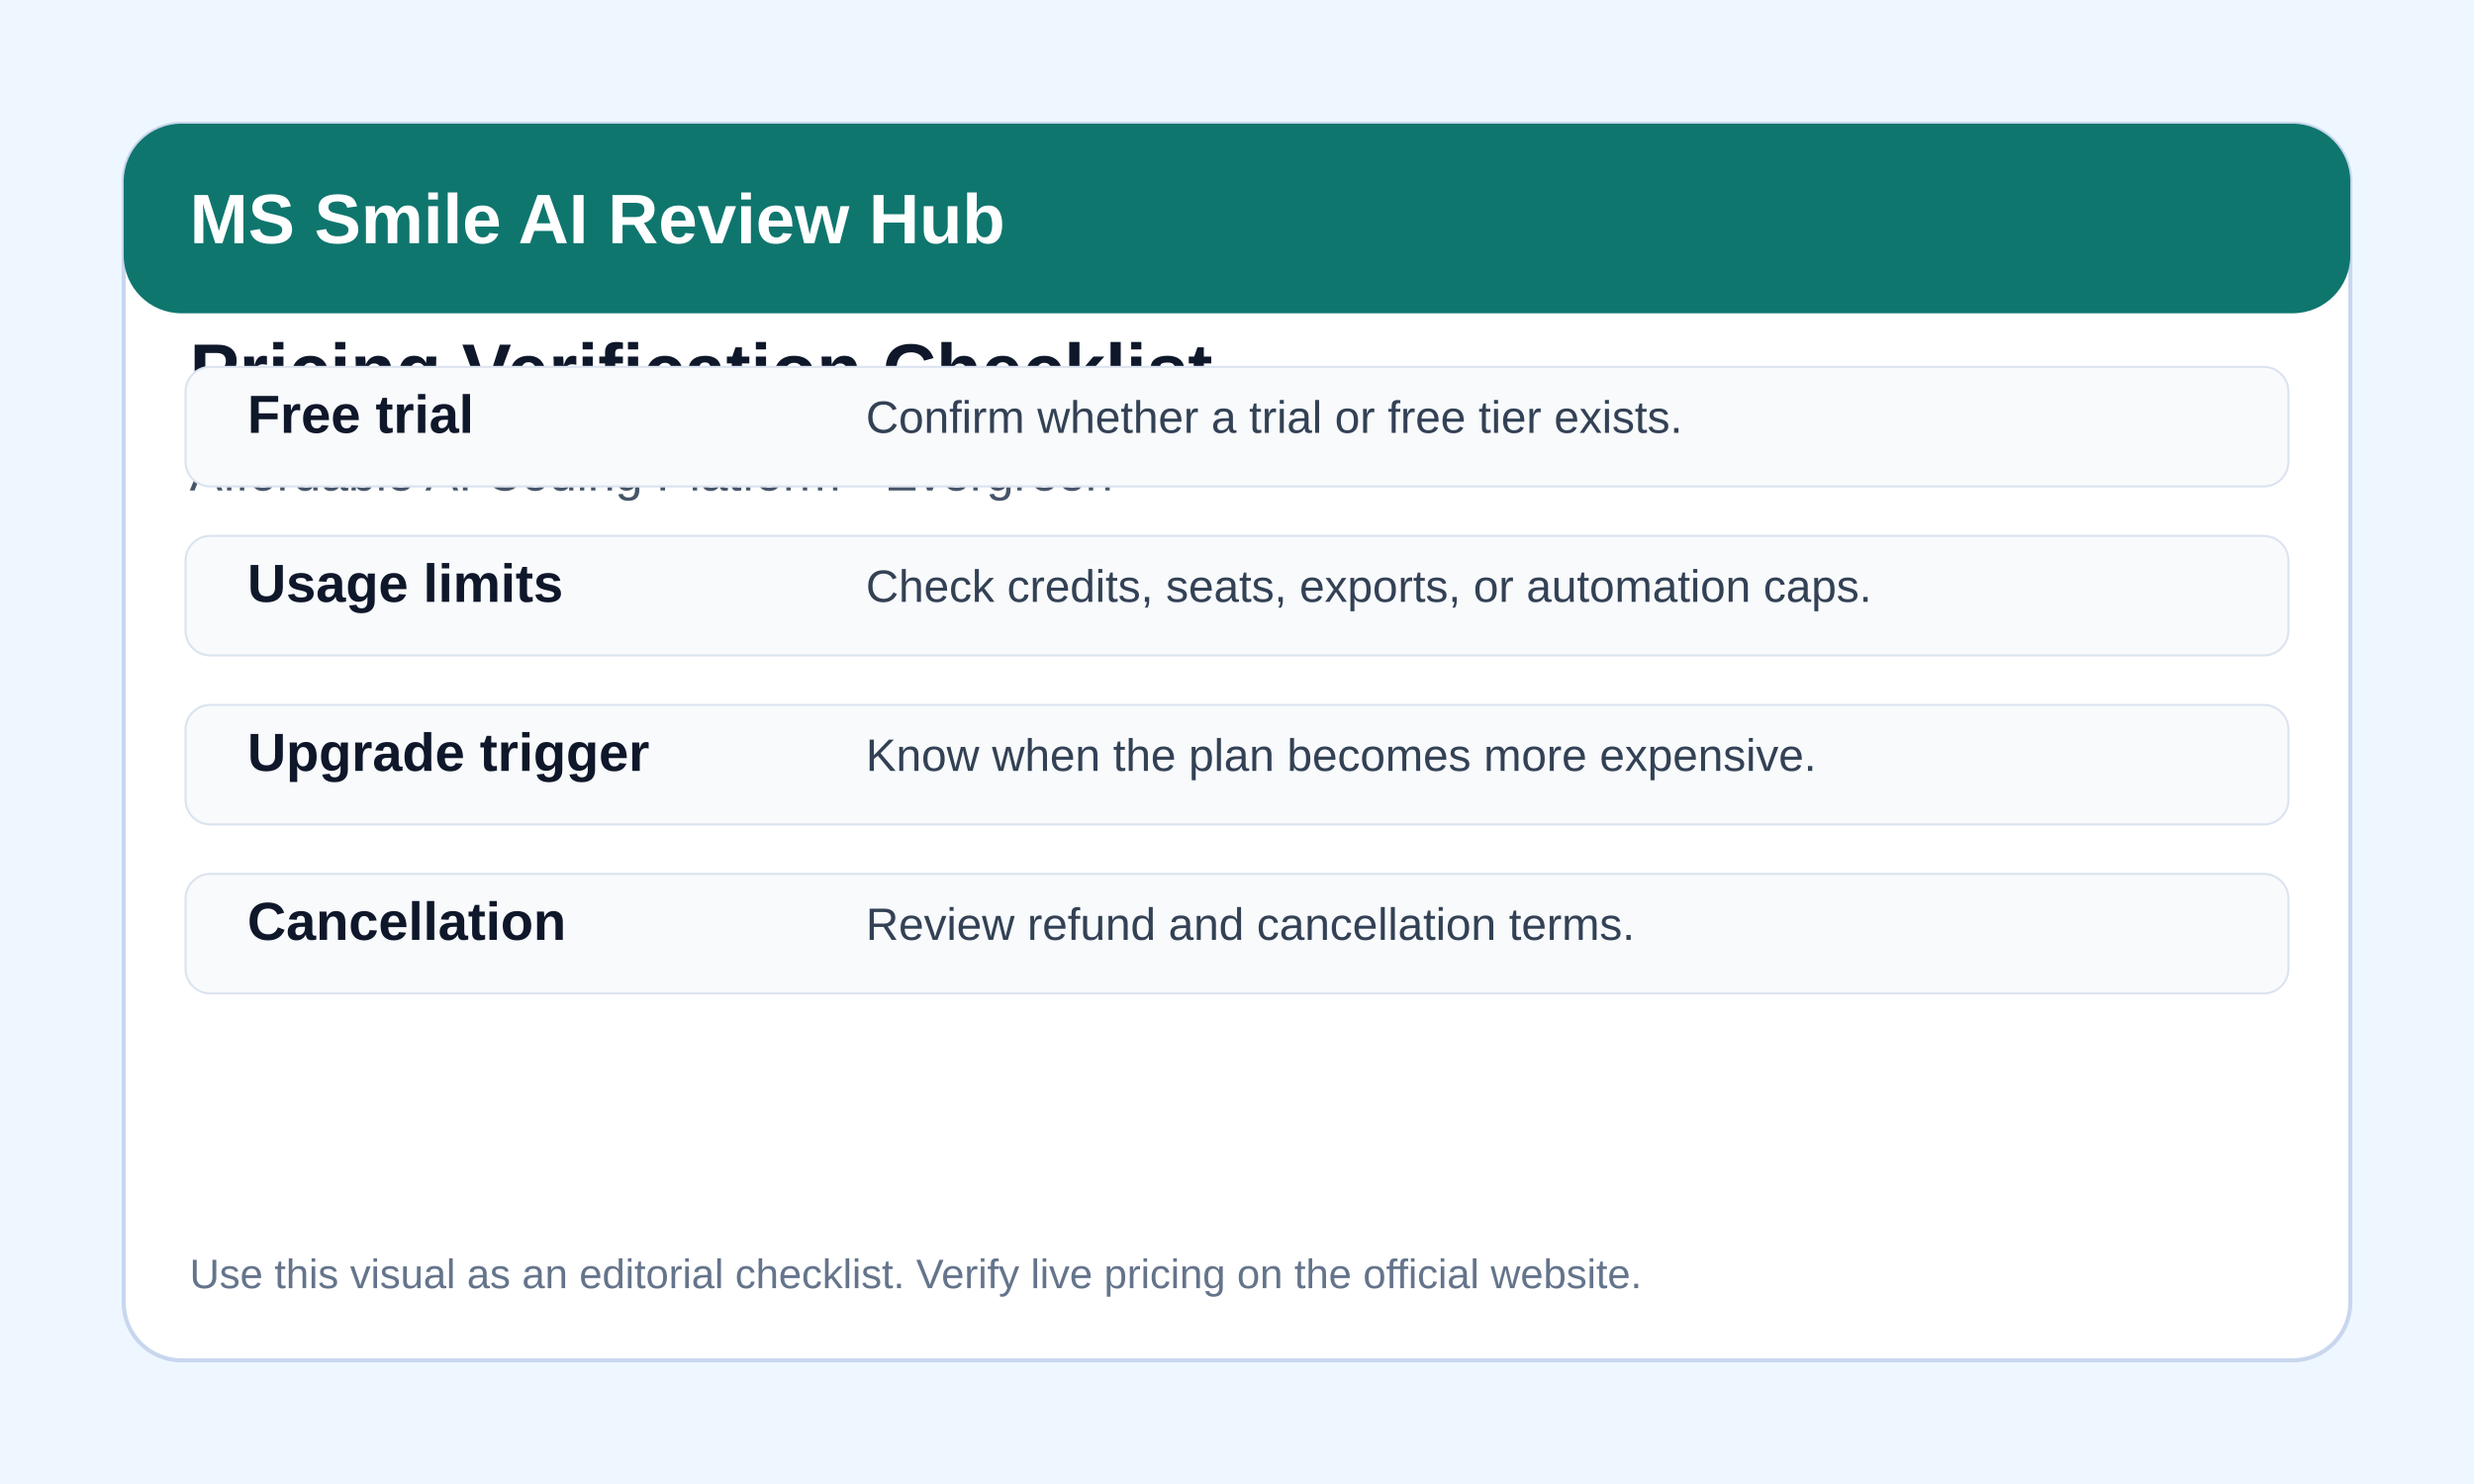
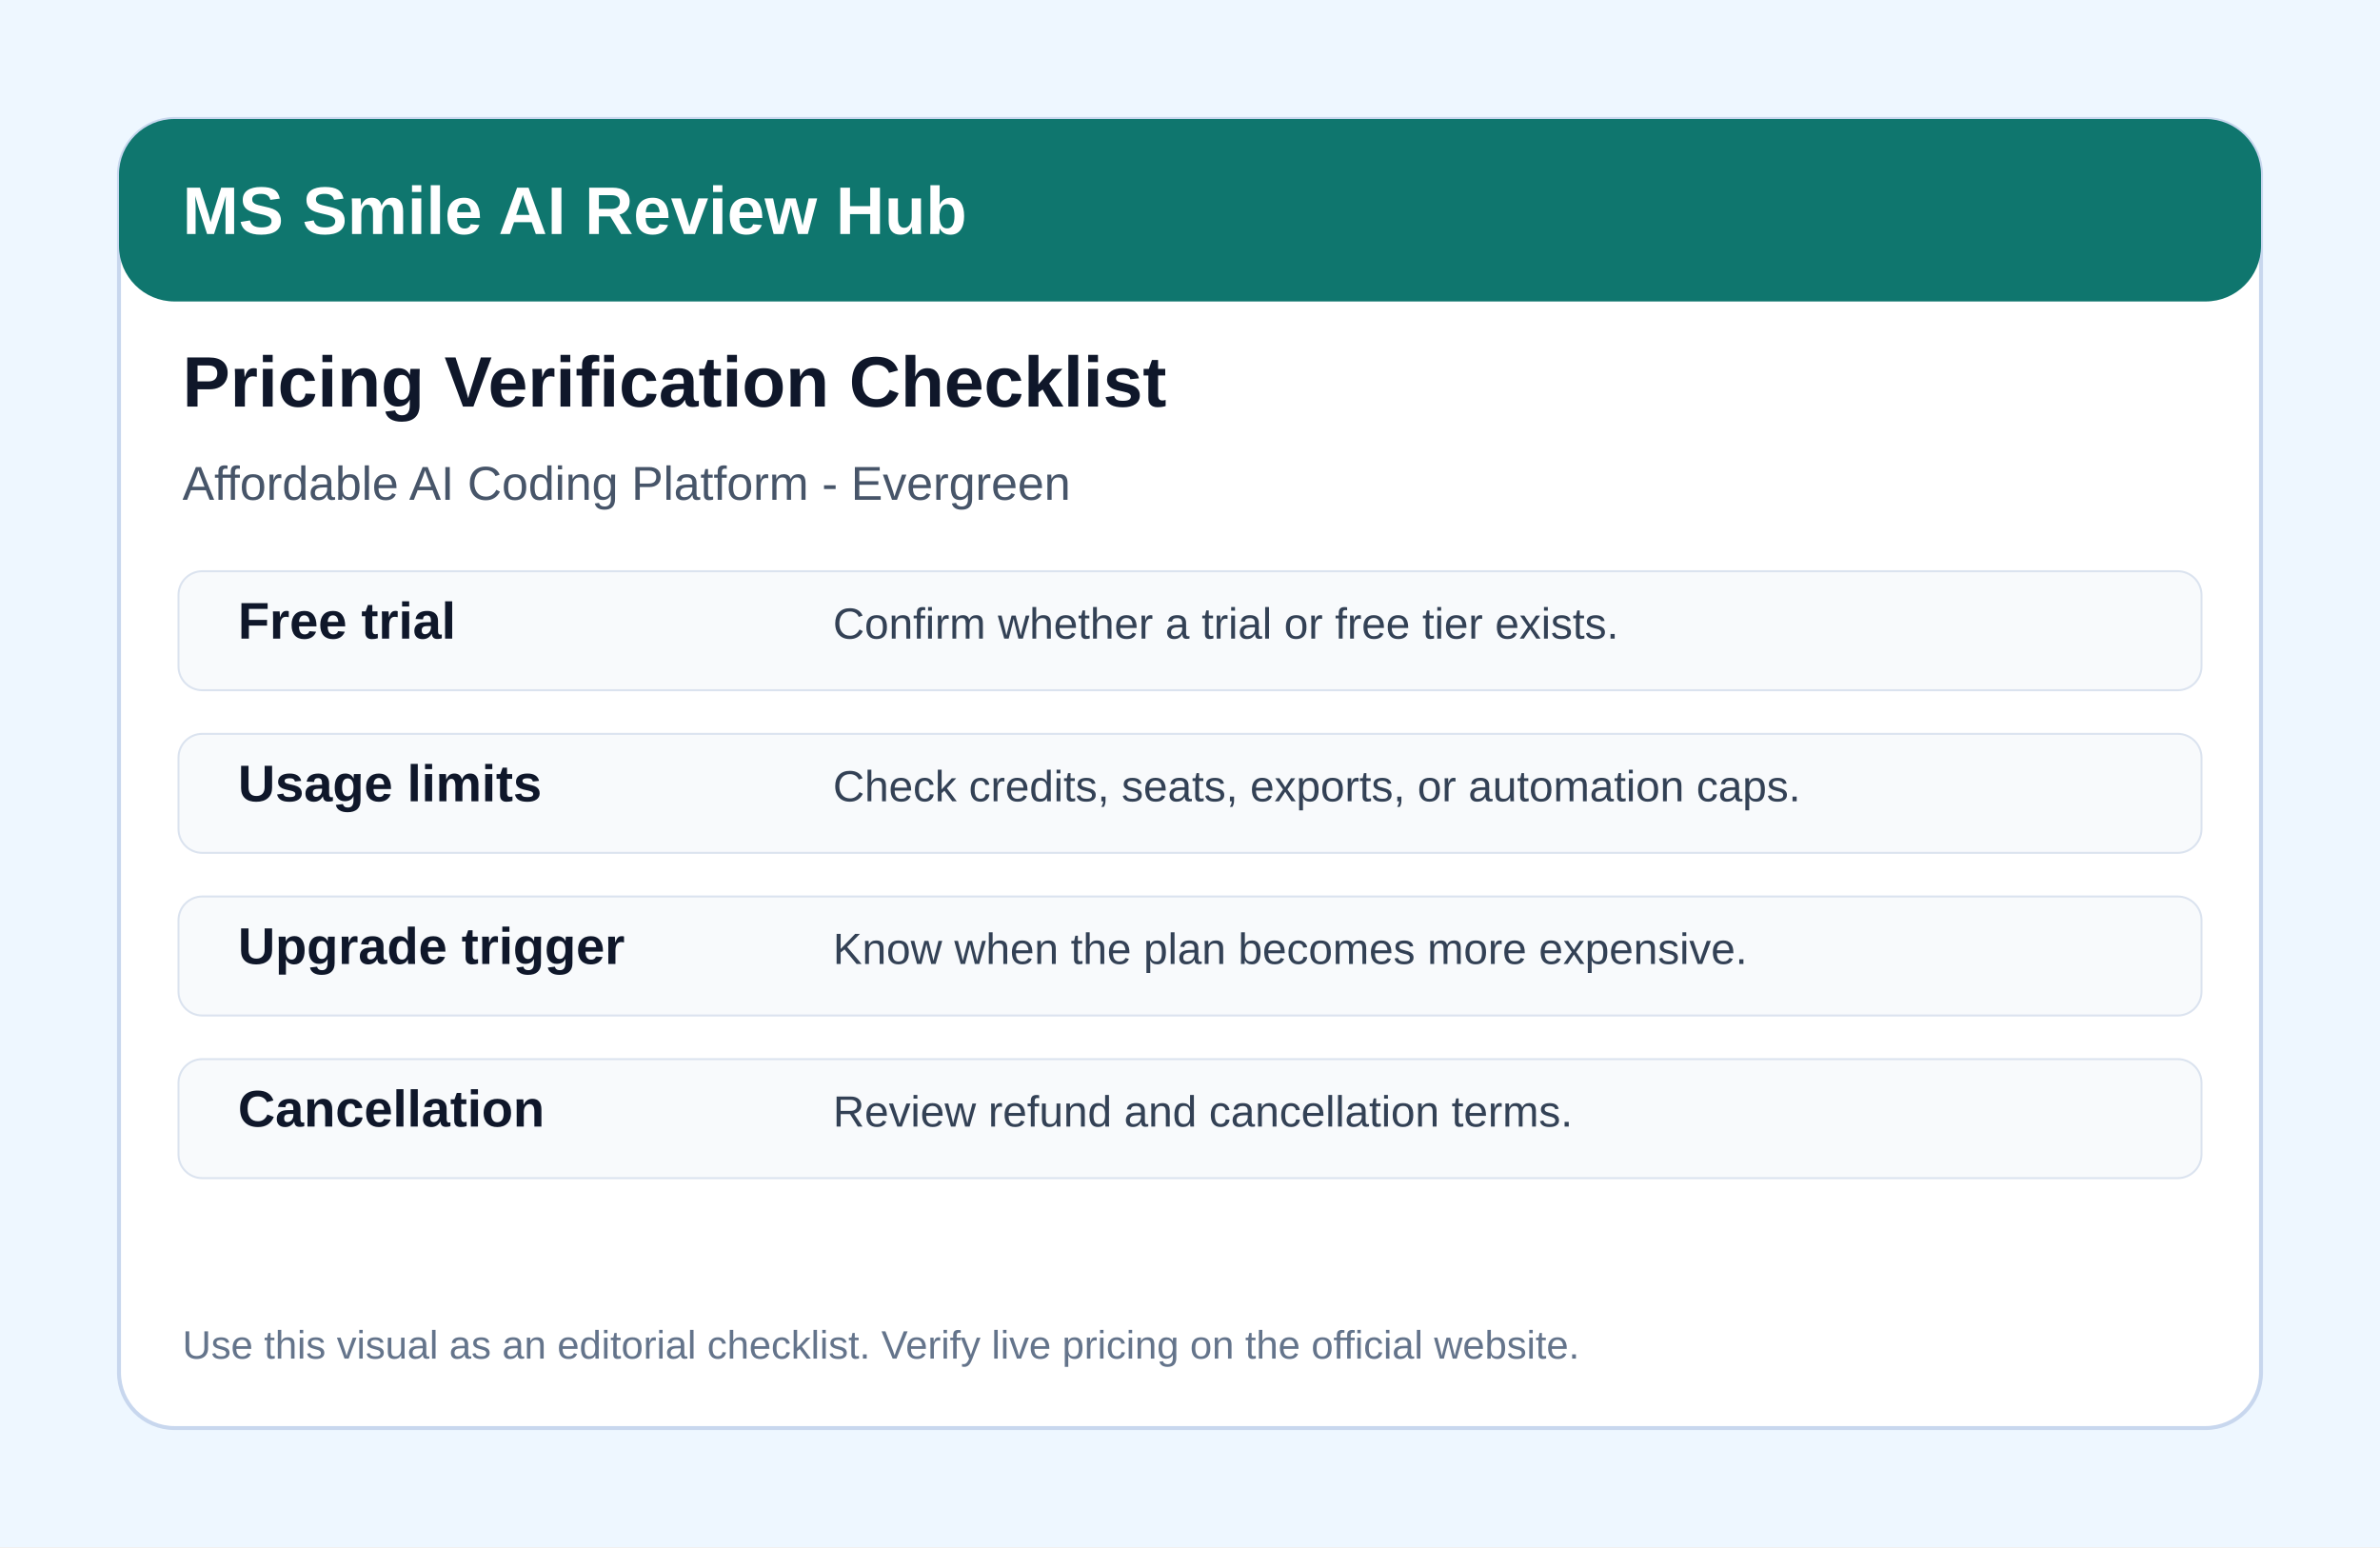
- <svg xmlns="http://www.w3.org/2000/svg" width="1200" height="720" viewBox="0 0 1200 720">
-   <rect width="1200" height="720" fill="#eef7ff" />
-   <rect x="60" y="60" width="1080" height="600" rx="28" fill="#ffffff" stroke="#c8d7ee" stroke-width="2" />
+ <svg xmlns="http://www.w3.org/2000/svg" width="1200" height="780" viewBox="0 0 1200 780">
+   <rect width="1200" height="780" fill="#eef7ff" />
+   <rect x="60" y="60" width="1080" height="660" rx="28" fill="#ffffff" stroke="#c8d7ee" stroke-width="2" />
  <rect x="60" y="60" width="1080" height="92" rx="28" fill="#0f766e" />
  <text x="92" y="118" font-family="Arial, sans-serif" font-size="34" font-weight="700" fill="#ffffff">MS Smile AI Review Hub</text>
-   <text x="92" y="192" font-family="Arial, sans-serif" font-size="36" font-weight="700" fill="#0f172a">Pricing Verification Checklist</text>
-   <text x="92" y="238" font-family="Arial, sans-serif" font-size="24" fill="#475569">Affordable AI Coding Platform - Evergreen</text>
+   <text x="92" y="205" font-family="Arial, sans-serif" font-size="36" font-weight="700" fill="#0f172a">Pricing Verification Checklist</text>
+   <text x="92" y="252" font-family="Arial, sans-serif" font-size="24" fill="#475569">Affordable AI Coding Platform - Evergreen</text>
  <g font-family="Arial, sans-serif">
-     <rect x="90" y="178" width="1020" height="58" rx="12" fill="#f8fafc" stroke="#dbe3ef" />
-     <text x="120" y="210" font-size="26" font-weight="700" fill="#0f172a">Free trial</text>
-     <text x="420" y="210" font-size="22" fill="#334155">Confirm whether a trial or free tier exists.</text>
-     <rect x="90" y="260" width="1020" height="58" rx="12" fill="#f8fafc" stroke="#dbe3ef" />
-     <text x="120" y="292" font-size="26" font-weight="700" fill="#0f172a">Usage limits</text>
-     <text x="420" y="292" font-size="22" fill="#334155">Check credits, seats, exports, or automation caps.</text>
-     <rect x="90" y="342" width="1020" height="58" rx="12" fill="#f8fafc" stroke="#dbe3ef" />
-     <text x="120" y="374" font-size="26" font-weight="700" fill="#0f172a">Upgrade trigger</text>
-     <text x="420" y="374" font-size="22" fill="#334155">Know when the plan becomes more expensive.</text>
-     <rect x="90" y="424" width="1020" height="58" rx="12" fill="#f8fafc" stroke="#dbe3ef" />
-     <text x="120" y="456" font-size="26" font-weight="700" fill="#0f172a">Cancellation</text>
-     <text x="420" y="456" font-size="22" fill="#334155">Review refund and cancellation terms.</text>
+     <rect x="90" y="288" width="1020" height="60" rx="12" fill="#f8fafc" stroke="#dbe3ef" />
+     <text x="120" y="322" font-size="26" font-weight="700" fill="#0f172a">Free trial</text>
+     <text x="420" y="322" font-size="22" fill="#334155">Confirm whether a trial or free tier exists.</text>
+     <rect x="90" y="370" width="1020" height="60" rx="12" fill="#f8fafc" stroke="#dbe3ef" />
+     <text x="120" y="404" font-size="26" font-weight="700" fill="#0f172a">Usage limits</text>
+     <text x="420" y="404" font-size="22" fill="#334155">Check credits, seats, exports, or automation caps.</text>
+     <rect x="90" y="452" width="1020" height="60" rx="12" fill="#f8fafc" stroke="#dbe3ef" />
+     <text x="120" y="486" font-size="26" font-weight="700" fill="#0f172a">Upgrade trigger</text>
+     <text x="420" y="486" font-size="22" fill="#334155">Know when the plan becomes more expensive.</text>
+     <rect x="90" y="534" width="1020" height="60" rx="12" fill="#f8fafc" stroke="#dbe3ef" />
+     <text x="120" y="568" font-size="26" font-weight="700" fill="#0f172a">Cancellation</text>
+     <text x="420" y="568" font-size="22" fill="#334155">Review refund and cancellation terms.</text>
  </g>
-   <text x="92" y="625" font-family="Arial, sans-serif" font-size="20" fill="#64748b">Use this visual as an editorial checklist. Verify live pricing on the official website.</text>
+   <text x="92" y="685" font-family="Arial, sans-serif" font-size="20" fill="#64748b">Use this visual as an editorial checklist. Verify live pricing on the official website.</text>
</svg>
